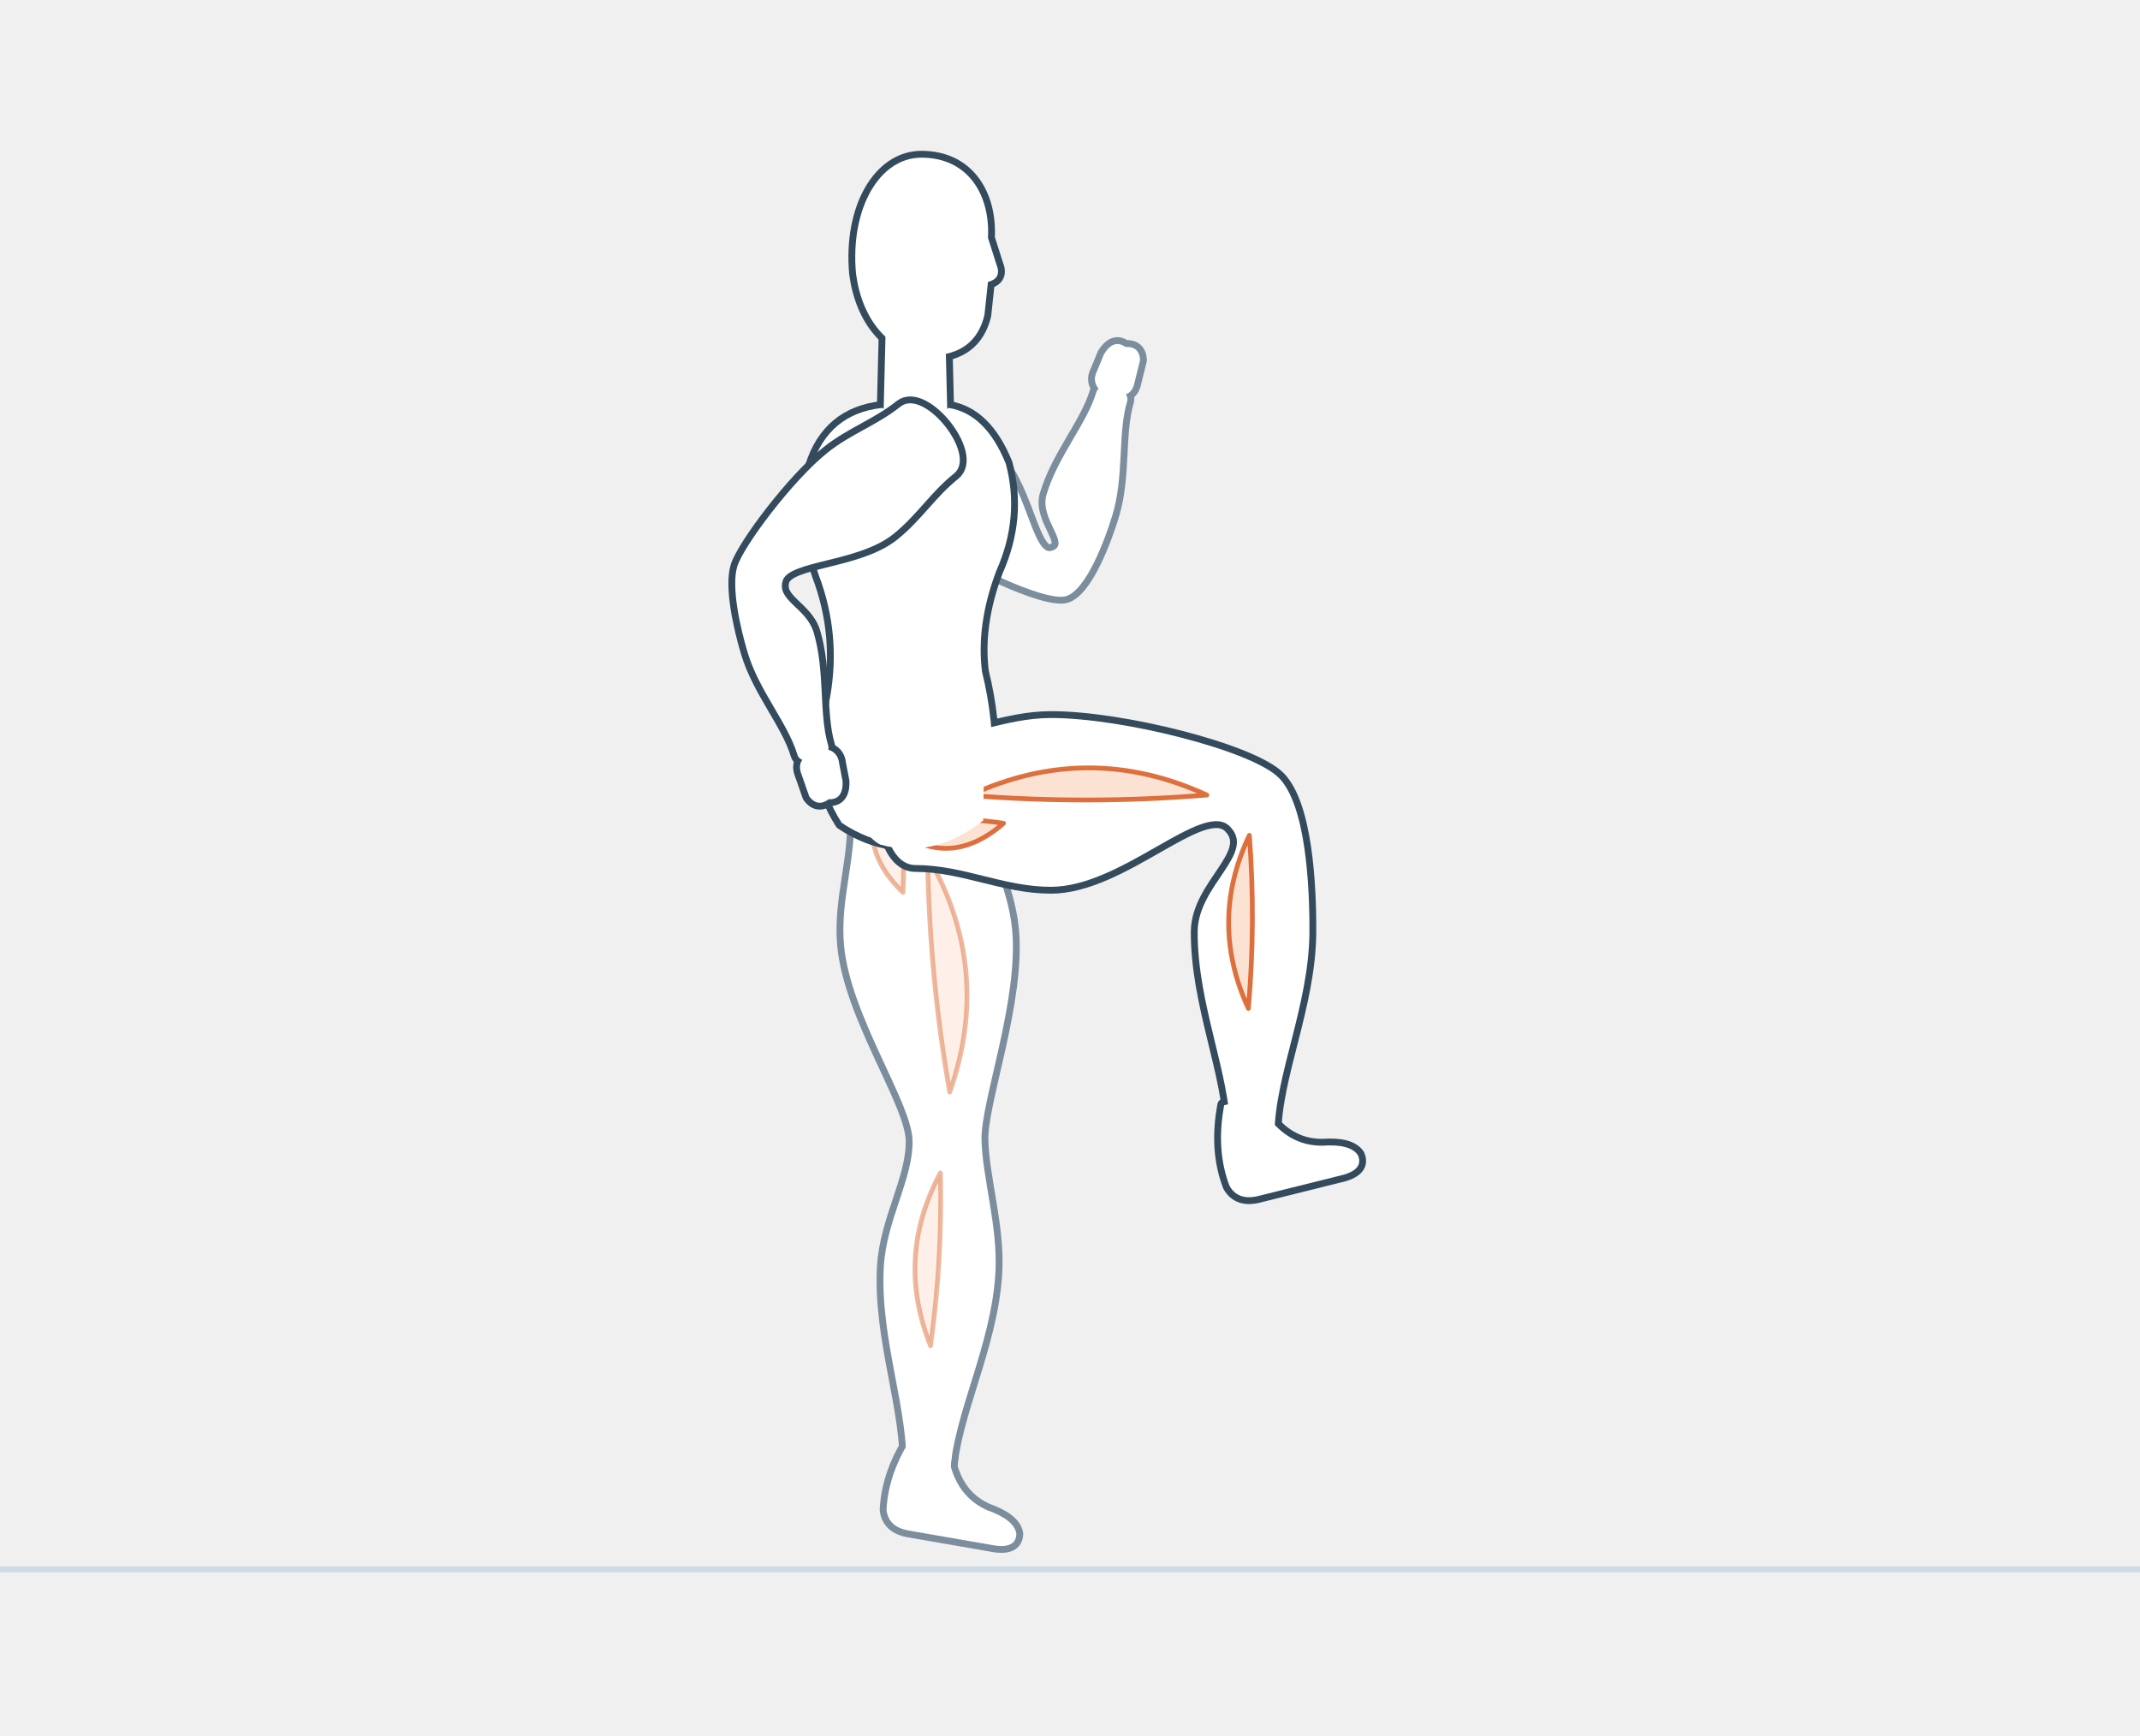
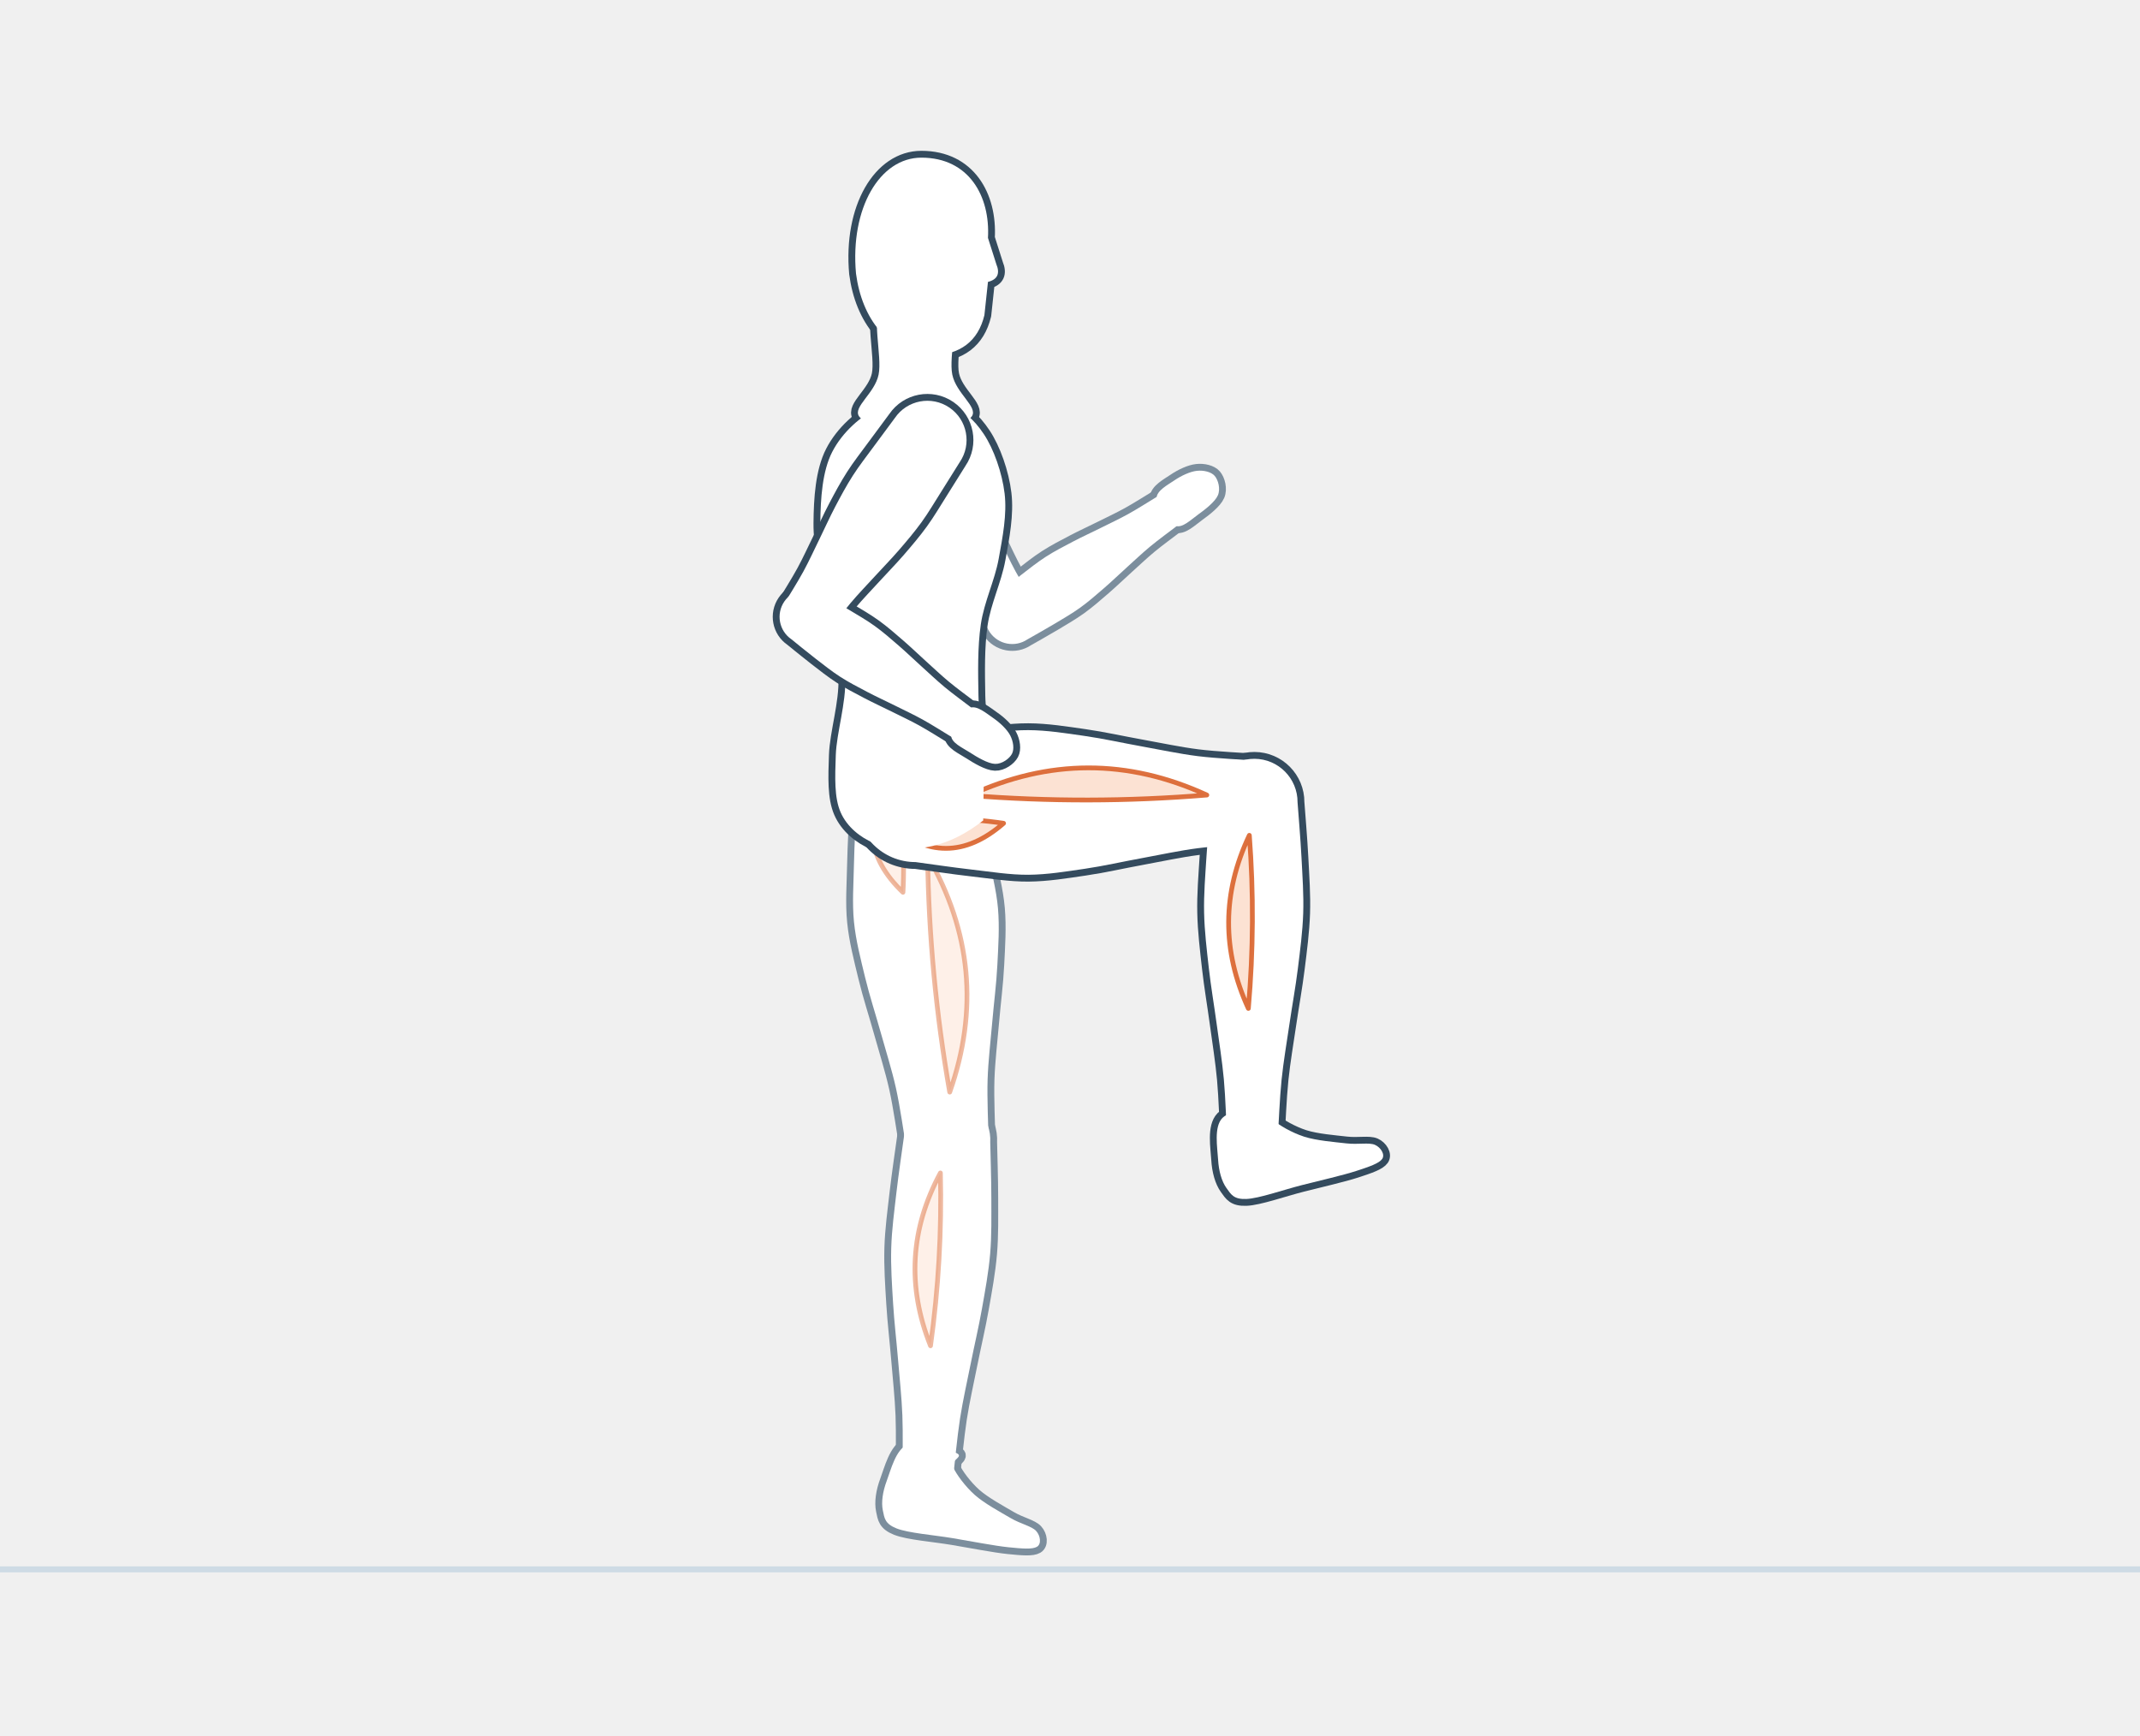
<svg xmlns="http://www.w3.org/2000/svg" viewBox="0 0 360 292">
  <path d="M0 264H360" stroke="#cedbe5" fill="none" />
  <g class="bw-human-athlete bw-human-outline bw-human-natural bw-human-sketch bw-human-side" stroke="#344b5e" stroke-width="1.05" stroke-linecap="round" stroke-linejoin="round">
    <g class="bw-silhouette-ink" stroke-width="2.3">
      <g class="bw-human-arm bw-human-arm-left" fill="#fff" stroke="#7c8e9d">
-         <path d="M145.511,79.649C149.451,82.792 151.831,86.736 155.771,89.879C161.682,94.592 175.939,101.349 179.341,100.283C182.743,99.218 185.921,90.701 187.163,86.542C189.115,80.008 188.008,72.883 189.605,67.536C190.262,65.337 185.088,63.792 184.431,65.991C182.834,71.337 178.001,76.687 176.049,83.222C174.806,87.381 180.351,91.583 176.949,92.649C173.547,93.715 172.656,80.832 166.745,76.119C162.805,72.976 158.430,71.534 154.489,68.391C150.549,65.249 141.570,76.507 145.511,79.649Z" />
+         <path d="M144.547,77.738C145.078,78.586 146.660,81.138 147.734,82.827C148.808,84.515 149.815,86.249 150.990,87.869C152.165,89.488 153.466,91.022 154.782,92.545C156.098,94.069 157.524,95.517 158.886,97.009C160.249,98.500 161.663,99.956 162.956,101.496C164.249,103.035 166.029,105.452 166.644,106.244A4.400,4.400 0 0 0 172.758,107.401A4.400,4.400 0 0 0 173.915,101.286C173.402,100.425 171.802,97.885 170.842,96.119C169.882,94.354 169.043,92.505 168.152,90.691C167.262,88.878 166.435,87.021 165.497,85.240C164.560,83.458 163.608,81.687 162.529,80.002C161.451,78.316 160.205,76.745 159.026,75.128C157.846,73.512 156.049,71.107 155.453,70.302A6.600,6.600 0 0 0 146.282,68.567A6.600,6.600 0 0 0 144.547,77.738Z" />
+         <path d="M172.857,107.546C173.606,107.116 175.873,105.855 177.351,104.966C178.829,104.077 180.329,103.219 181.727,102.212C183.125,101.205 184.427,100.059 185.739,98.925C187.050,97.791 188.305,96.575 189.596,95.410C190.886,94.246 192.151,93.044 193.482,91.939C194.813,90.834 196.899,89.308 197.583,88.781A3.000,3.000 0 0 0 198.371,84.613A3.000,3.000 0 0 0 194.203,83.824C193.463,84.268 191.280,85.652 189.765,86.487C188.251,87.323 186.669,88.061 185.114,88.837C183.559,89.612 181.968,90.336 180.433,91.143C178.899,91.949 177.355,92.743 175.907,93.676C174.459,94.610 173.113,95.692 171.745,96.743C170.377,97.794 168.375,99.444 167.701,99.984A4.576,4.576 0 0 0 166.498,106.343A4.576,4.576 0 0 0 172.857,107.546Z" />
        <g display="none" class="bw-muscle-traces" data-side="left" />
-         <g class="bw-human-hand" transform="translate(188.020,63.410) rotate(-73.368)">
-           <path d="M-3,-2.2 Q-2,-4 0,-3.6 L3,-3.3 Q6,-2.5 5.2,-.2 Q6,2 3.8,2.8 L-.5,3 Q-3,3 -3,-.2Z" />
+         <g class="bw-human-hand" transform="translate(198.785,84.331) rotate(-34.285)">
+           <path d="M-3.200,-2.800C-2.500,-3.867 -0.367,-3.600 1.000,-3.600C2.367,-3.600 4.000,-3.333 5.000,-2.800C6.000,-2.267 6.900,-1.300 7.000,-0.400C7.100,0.500 6.600,1.967 5.600,2.600C4.600,3.233 2.467,3.367 1.000,3.400C-0.467,3.433 -2.500,3.833 -3.200,2.800C-3.900,1.767 -3.900,-1.733 -3.200,-2.800Z" />
        </g>
      </g>
    </g>
    <g class="bw-silhouette-fill" stroke="none">
      <g class="bw-human-arm bw-human-arm-left" fill="#fff" stroke="none">
-         <path d="M145.511,79.649C149.451,82.792 151.831,86.736 155.771,89.879C161.682,94.592 175.939,101.349 179.341,100.283C182.743,99.218 185.921,90.701 187.163,86.542C189.115,80.008 188.008,72.883 189.605,67.536C190.262,65.337 185.088,63.792 184.431,65.991C182.834,71.337 178.001,76.687 176.049,83.222C174.806,87.381 180.351,91.583 176.949,92.649C173.547,93.715 172.656,80.832 166.745,76.119C162.805,72.976 158.430,71.534 154.489,68.391C150.549,65.249 141.570,76.507 145.511,79.649Z" />
+         <path d="M144.547,77.738C145.078,78.586 146.660,81.138 147.734,82.827C148.808,84.515 149.815,86.249 150.990,87.869C152.165,89.488 153.466,91.022 154.782,92.545C156.098,94.069 157.524,95.517 158.886,97.009C160.249,98.500 161.663,99.956 162.956,101.496C164.249,103.035 166.029,105.452 166.644,106.244A4.400,4.400 0 0 0 172.758,107.401A4.400,4.400 0 0 0 173.915,101.286C173.402,100.425 171.802,97.885 170.842,96.119C169.882,94.354 169.043,92.505 168.152,90.691C167.262,88.878 166.435,87.021 165.497,85.240C164.560,83.458 163.608,81.687 162.529,80.002C161.451,78.316 160.205,76.745 159.026,75.128C157.846,73.512 156.049,71.107 155.453,70.302A6.600,6.600 0 0 0 146.282,68.567A6.600,6.600 0 0 0 144.547,77.738Z" />
+         <path d="M172.857,107.546C173.606,107.116 175.873,105.855 177.351,104.966C178.829,104.077 180.329,103.219 181.727,102.212C183.125,101.205 184.427,100.059 185.739,98.925C187.050,97.791 188.305,96.575 189.596,95.410C190.886,94.246 192.151,93.044 193.482,91.939C194.813,90.834 196.899,89.308 197.583,88.781A3.000,3.000 0 0 0 198.371,84.613A3.000,3.000 0 0 0 194.203,83.824C193.463,84.268 191.280,85.652 189.765,86.487C188.251,87.323 186.669,88.061 185.114,88.837C183.559,89.612 181.968,90.336 180.433,91.143C178.899,91.949 177.355,92.743 175.907,93.676C174.459,94.610 173.113,95.692 171.745,96.743C170.377,97.794 168.375,99.444 167.701,99.984A4.576,4.576 0 0 0 166.498,106.343A4.576,4.576 0 0 0 172.857,107.546Z" />
        <g class="bw-muscle-traces" data-side="left" />
-         <g class="bw-human-hand" transform="translate(188.020,63.410) rotate(-73.368)">
-           <path d="M-3,-2.2 Q-2,-4 0,-3.6 L3,-3.3 Q6,-2.5 5.2,-.2 Q6,2 3.8,2.8 L-.5,3 Q-3,3 -3,-.2Z" />
+         <g class="bw-human-hand" transform="translate(198.785,84.331) rotate(-34.285)">
+           <path d="M-3.200,-2.800C-2.500,-3.867 -0.367,-3.600 1.000,-3.600C2.367,-3.600 4.000,-3.333 5.000,-2.800C6.000,-2.267 6.900,-1.300 7.000,-0.400C7.100,0.500 6.600,1.967 5.600,2.600C4.600,3.233 2.467,3.367 1.000,3.400C-0.467,3.433 -2.500,3.833 -3.200,2.800C-3.900,1.767 -3.900,-1.733 -3.200,-2.800Z" />
        </g>
      </g>
    </g>
    <g class="bw-silhouette-ink" stroke-width="2.3">
      <g class="bw-human-leg bw-human-leg-left" fill="#fff" stroke="#7c8e9d">
-         <path d="M143.546,135.999C144.290,143.944 141.244,151.100 141.988,159.045C143.104,170.963 153.399,185.438 153.516,191.877C153.633,198.316 149.131,205.212 148.683,213.039C147.980,225.339 152.999,237.405 152.423,247.469C152.243,250.609 159.631,251.032 159.811,247.892C160.387,237.828 166.749,226.413 167.453,214.113C167.900,206.286 165.231,198.106 165.114,191.667C164.998,185.228 171.380,168.314 170.264,156.397C169.520,148.451 165.198,141.986 164.454,134.041C163.769,126.723 142.860,128.681 143.546,135.999Z" />
+         <path d="M144.044,135.953C143.978,137.549 143.717,142.344 143.652,145.531C143.588,148.717 143.345,151.921 143.659,155.072C143.973,158.223 144.785,161.327 145.537,164.437C146.289,167.548 147.306,170.633 148.170,173.732C149.034,176.832 150.023,179.920 150.719,183.035C151.415,186.151 152.075,190.860 152.346,192.425A7.000,7.000 0 0 0 159.968,198.741A7.000,7.000 0 0 0 166.285,191.119C166.261,189.531 166.034,184.781 166.140,181.591C166.245,178.401 166.644,175.183 166.917,171.977C167.190,168.771 167.617,165.550 167.778,162.354C167.939,159.159 168.161,155.958 167.884,152.803C167.608,149.648 166.774,146.546 166.119,143.427C165.465,140.307 164.317,135.644 163.956,134.088A10.000,10.000 0 0 0 153.068,125.064A10.000,10.000 0 0 0 144.044,135.953Z" />
+         <path d="M152.047,191.356C151.839,192.902 151.151,197.537 150.797,200.633C150.444,203.729 150.019,206.821 149.927,209.932C149.834,213.043 150.052,216.171 150.243,219.299C150.433,222.426 150.811,225.563 151.070,228.694C151.330,231.826 151.675,234.961 151.801,238.085C151.926,241.208 151.820,245.876 151.824,247.435A4.300,4.300 0 0 0 155.871,251.973A4.300,4.300 0 0 0 160.410,247.926C160.591,246.378 161.018,241.728 161.499,238.640C161.980,235.551 162.681,232.475 163.296,229.394C163.911,226.313 164.643,223.239 165.189,220.154C165.735,217.069 166.308,213.985 166.571,210.884C166.834,207.783 166.765,204.663 166.767,201.547C166.769,198.431 166.614,193.747 166.583,192.188A7.280,7.280 0 0 0 159.731,184.504A7.280,7.280 0 0 0 152.047,191.356Z" />
        <g display="none" class="bw-muscle-traces" data-side="left">
          <g data-muscle="quadriceps">
            <path d="M156.045,143.988Q167.065,162.994 159.766,183.715Q156.303,164.002 156.045,143.988Z" fill="#f59e6b" fill-opacity="0.16" stroke="#d9622b" stroke-width=".8" stroke-opacity="0.45" />
          </g>
          <g data-muscle="glutes">
            <path d="M150.090,130.806Q142.630,141.237 151.897,150.102Q152.457,140.317 150.090,130.806Z" fill="#f59e6b" fill-opacity="0.16" stroke="#d9622b" stroke-width=".8" stroke-opacity="0.45" />
          </g>
          <g data-muscle="calves">
            <path d="M158.197,197.317Q150.576,211.465 156.534,226.389Q158.553,211.921 158.197,197.317Z" fill="#f59e6b" fill-opacity="0.16" stroke="#d9622b" stroke-width=".8" stroke-opacity="0.45" />
          </g>
        </g>
        <g class="bw-human-shoe bw-human-foot" transform="translate(156.117,247.680) rotate(9.847)" fill="#fff">
-           <path d="M-3.4,-6 Q-6.6,1 -5.8,7.4 Q-5,10.2 -1.5,10.2 L13.4,10.2 Q16.8,10 16.4,7.6 Q15.6,5.4 11,4.6 Q6,3.4 3.6,-1.6 L3.2,-6 Z" />
+           <path d="M-4.200,-4.000C-6.000,-2.900 -6.233,0.667 -6.600,2.600C-6.967,4.533 -6.900,6.333 -6.400,7.600C-5.900,8.867 -5.667,9.767 -3.600,10.200C-1.533,10.633 2.817,10.217 6.000,10.200C9.183,10.183 13.133,10.267 15.500,10.100C17.867,9.933 19.517,9.783 20.200,9.200C20.883,8.617 20.467,7.267 19.600,6.600C18.733,5.933 16.867,5.900 15.000,5.200C13.133,4.500 10.233,3.533 8.400,2.400C6.567,1.267 4.700,-0.533 4.000,-1.600C3.300,-2.667 5.567,-3.600 4.200,-4.000C2.833,-4.400 -2.400,-5.100 -4.200,-4.000Z" />
        </g>
      </g>
    </g>
    <g class="bw-silhouette-fill" stroke="none">
      <g class="bw-human-leg bw-human-leg-left" fill="#fff" stroke="none">
-         <path d="M143.546,135.999C144.290,143.944 141.244,151.100 141.988,159.045C143.104,170.963 153.399,185.438 153.516,191.877C153.633,198.316 149.131,205.212 148.683,213.039C147.980,225.339 152.999,237.405 152.423,247.469C152.243,250.609 159.631,251.032 159.811,247.892C160.387,237.828 166.749,226.413 167.453,214.113C167.900,206.286 165.231,198.106 165.114,191.667C164.998,185.228 171.380,168.314 170.264,156.397C169.520,148.451 165.198,141.986 164.454,134.041C163.769,126.723 142.860,128.681 143.546,135.999Z" />
+         <path d="M144.044,135.953C143.978,137.549 143.717,142.344 143.652,145.531C143.588,148.717 143.345,151.921 143.659,155.072C143.973,158.223 144.785,161.327 145.537,164.437C146.289,167.548 147.306,170.633 148.170,173.732C149.034,176.832 150.023,179.920 150.719,183.035C151.415,186.151 152.075,190.860 152.346,192.425A7.000,7.000 0 0 0 159.968,198.741A7.000,7.000 0 0 0 166.285,191.119C166.261,189.531 166.034,184.781 166.140,181.591C166.245,178.401 166.644,175.183 166.917,171.977C167.190,168.771 167.617,165.550 167.778,162.354C167.939,159.159 168.161,155.958 167.884,152.803C167.608,149.648 166.774,146.546 166.119,143.427C165.465,140.307 164.317,135.644 163.956,134.088A10.000,10.000 0 0 0 153.068,125.064A10.000,10.000 0 0 0 144.044,135.953Z" />
+         <path d="M152.047,191.356C151.839,192.902 151.151,197.537 150.797,200.633C150.444,203.729 150.019,206.821 149.927,209.932C149.834,213.043 150.052,216.171 150.243,219.299C150.433,222.426 150.811,225.563 151.070,228.694C151.330,231.826 151.675,234.961 151.801,238.085C151.926,241.208 151.820,245.876 151.824,247.435A4.300,4.300 0 0 0 155.871,251.973A4.300,4.300 0 0 0 160.410,247.926C160.591,246.378 161.018,241.728 161.499,238.640C161.980,235.551 162.681,232.475 163.296,229.394C163.911,226.313 164.643,223.239 165.189,220.154C165.735,217.069 166.308,213.985 166.571,210.884C166.834,207.783 166.765,204.663 166.767,201.547C166.769,198.431 166.614,193.747 166.583,192.188A7.280,7.280 0 0 0 159.731,184.504A7.280,7.280 0 0 0 152.047,191.356Z" />
        <g class="bw-muscle-traces" data-side="left">
          <g data-muscle="quadriceps">
            <path d="M156.045,143.988Q167.065,162.994 159.766,183.715Q156.303,164.002 156.045,143.988Z" fill="#f59e6b" fill-opacity="0.16" stroke="#d9622b" stroke-width=".8" stroke-opacity="0.45" />
          </g>
          <g data-muscle="glutes">
            <path d="M150.090,130.806Q142.630,141.237 151.897,150.102Q152.457,140.317 150.090,130.806Z" fill="#f59e6b" fill-opacity="0.16" stroke="#d9622b" stroke-width=".8" stroke-opacity="0.45" />
          </g>
          <g data-muscle="calves">
            <path d="M158.197,197.317Q150.576,211.465 156.534,226.389Q158.553,211.921 158.197,197.317Z" fill="#f59e6b" fill-opacity="0.16" stroke="#d9622b" stroke-width=".8" stroke-opacity="0.45" />
          </g>
        </g>
        <g class="bw-human-shoe bw-human-foot" transform="translate(156.117,247.680) rotate(9.847)" fill="#fff">
-           <path d="M-3.4,-6 Q-6.6,1 -5.8,7.4 Q-5,10.2 -1.5,10.2 L13.4,10.2 Q16.8,10 16.4,7.6 Q15.6,5.4 11,4.6 Q6,3.4 3.6,-1.6 L3.2,-6 Z" />
+           <path d="M-4.200,-4.000C-6.000,-2.900 -6.233,0.667 -6.600,2.600C-6.967,4.533 -6.900,6.333 -6.400,7.600C-5.900,8.867 -5.667,9.767 -3.600,10.200C-1.533,10.633 2.817,10.217 6.000,10.200C9.183,10.183 13.133,10.267 15.500,10.100C17.867,9.933 19.517,9.783 20.200,9.200C20.883,8.617 20.467,7.267 19.600,6.600C18.733,5.933 16.867,5.900 15.000,5.200C13.133,4.500 10.233,3.533 8.400,2.400C6.567,1.267 4.700,-0.533 4.000,-1.600C3.300,-2.667 5.567,-3.600 4.200,-4.000C2.833,-4.400 -2.400,-5.100 -4.200,-4.000Z" />
        </g>
      </g>
    </g>
    <g class="bw-silhouette-ink" stroke-width="2.3">
      <g class="bw-human-torso" transform="translate(154.000,135.020) rotate(0.000)">
        <g transform="translate(0 -67) rotate(0.000) scale(1) translate(0 67)">
-           <path d="M-5,-80L-5.4,-64Q0,-61.5 5.4,-64L5,-80Z" fill="#fff" />
+           <path d="M-5.600,-84.000C-7.567,-82.000 -5.550,-75.167 -6.200,-72.000C-6.850,-68.833 -10.533,-66.583 -9.500,-65.000C-8.467,-63.417 -3.167,-62.500 0.000,-62.500C3.167,-62.500 8.467,-63.417 9.500,-65.000C10.533,-66.583 6.850,-68.833 6.200,-72.000C5.550,-75.167 7.567,-82.000 5.600,-84.000C3.633,-86.000 -3.633,-86.000 -5.600,-84.000Z" fill="#fff" />
          <path d="M1,-108.5C9,-108.5 12.6,-102 12.2,-95L13.6,-90.6Q14.6,-88.2 12.2,-87.6L11.6,-82Q10,-75.4 2.6,-75.2C-4.6,-75.6 -9,-81.4 -10,-89C-11,-100 -6,-108.5 1,-108.5Z" fill="#fff" />
        </g>
        <g transform="scale(1.000 1)">
-           <path d="M-5.6,-66.4Q-14.6,-65.4 -17.4,-56.6Q-19.6,-47 -15.800,-37Q-12.400,-27 -14.6,-16.5Q-18.4,-6 -12.4,3.4Q-4,9 6,6Q12.6,3.6 13,-5Q13.2,-14 11.2,-22Q10.2,-30 13.6,-39Q17.6,-48 15.2,-57Q11.8,-65.4 5.6,-66.4Q0,-63.2 -5.6,-66.4Z" fill="#fff" />
+           <path d="M5.000,-67.000C7.917,-66.250 9.833,-64.500 11.500,-62.000C13.167,-59.500 14.583,-55.500 15.000,-52.000C15.417,-48.500 14.667,-44.667 14.000,-41.000C13.333,-37.333 11.567,-33.833 11.000,-30.000C10.433,-26.167 10.533,-21.833 10.600,-18.000C10.667,-14.167 11.750,-10.500 11.400,-7.000C11.050,-3.500 10.233,0.633 8.500,3.000C6.767,5.367 3.583,6.567 1.000,7.200C-1.583,7.833 -4.733,7.733 -7.000,6.800C-9.267,5.867 -11.533,4.067 -12.600,1.600C-13.667,-0.867 -13.533,-4.233 -13.400,-8.000C-13.267,-11.767 -11.667,-16.667 -11.800,-21.000C-11.933,-25.333 -13.500,-29.667 -14.200,-34.000C-14.900,-38.333 -16.033,-42.833 -16.000,-47.000C-15.967,-51.167 -15.667,-55.750 -14.000,-59.000C-12.333,-62.250 -9.167,-65.167 -6.000,-66.500C-2.833,-67.833 2.083,-67.750 5.000,-67.000Z" fill="#fff" />
          <g display="none" class="bw-muscle-traces bw-torso-muscles" />
        </g>
      </g>
      <g class="bw-human-leg bw-human-leg-right" fill="#fff" stroke="#344b5e">
-         <path d="M154.017,145.520C161.997,145.507 168.844,149.195 176.824,149.182C188.794,149.162 202.346,134.456 206.891,139.019C211.435,143.581 201.522,148.872 201.478,156.712C201.408,169.032 207.042,180.824 206.986,190.904C206.968,194.049 214.368,194.090 214.386,190.945C214.442,180.865 220.208,169.138 220.277,156.818C220.321,148.978 219.654,135.395 215.109,130.832C210.564,126.270 188.746,120.762 176.776,120.782C168.796,120.796 161.963,124.507 153.983,124.520C146.633,124.532 146.667,145.532 154.017,145.520Z" />
+         <path d="M154.017,145.020C155.600,145.231 160.351,145.931 163.519,146.287C166.686,146.643 169.854,147.178 173.020,147.154C176.187,147.130 179.353,146.606 182.519,146.142C185.684,145.678 188.850,144.948 192.016,144.371C195.181,143.795 198.347,143.093 201.513,142.685C204.679,142.278 209.428,142.052 211.012,141.925A7.000,7.000 0 0 0 218.000,134.914A7.000,7.000 0 0 0 210.988,127.925C209.405,127.804 204.654,127.594 201.487,127.197C198.320,126.800 195.152,126.108 191.984,125.543C188.817,124.977 185.649,124.257 182.481,123.804C179.314,123.350 176.146,122.836 172.980,122.823C169.813,122.809 166.647,123.356 163.481,123.722C160.315,124.088 155.566,124.804 153.983,125.020A10.000,10.000 0 0 0 144.000,135.037A10.000,10.000 0 0 0 154.017,145.020Z" />
+         <path d="M203.720,134.885C203.592,136.439 203.143,141.104 202.950,144.214C202.756,147.324 202.492,150.434 202.560,153.545C202.627,156.657 203.006,159.770 203.357,162.883C203.709,165.996 204.247,169.110 204.668,172.224C205.089,175.337 205.595,178.451 205.881,181.564C206.167,184.677 206.302,189.344 206.386,190.900A4.300,4.300 0 0 0 210.662,195.224A4.300,4.300 0 0 0 214.986,190.949C215.087,189.394 215.274,184.728 215.595,181.619C215.917,178.509 216.458,175.401 216.913,172.293C217.369,169.184 217.942,166.076 218.328,162.967C218.715,159.858 219.128,156.749 219.231,153.639C219.334,150.528 219.104,147.416 218.946,144.303C218.787,141.191 218.391,136.522 218.280,134.966A7.280,7.280 0 0 0 211.041,127.646A7.280,7.280 0 0 0 203.720,134.885Z" />
        <g display="none" class="bw-muscle-traces" data-side="right">
          <g data-muscle="quadriceps">
            <path d="M163.118,133.805Q183.053,124.572 203.018,133.739Q183.071,135.382 163.118,133.805Z" fill="#f59e6b" fill-opacity="0.3" stroke="#d9622b" stroke-width=".8" stroke-opacity="0.9" />
          </g>
          <g data-muscle="glutes">
            <path d="M149.446,138.528Q159.150,146.912 168.826,138.495Q159.133,137.042 149.446,138.528Z" fill="#f59e6b" fill-opacity="0.3" stroke="#d9622b" stroke-width=".8" stroke-opacity="0.9" />
          </g>
          <g data-muscle="calves">
            <path d="M210.169,140.521Q203.287,155.042 210.005,169.640Q211.277,155.087 210.169,140.521Z" fill="#f59e6b" fill-opacity="0.3" stroke="#d9622b" stroke-width=".8" stroke-opacity="0.9" />
          </g>
        </g>
        <g class="bw-human-shoe bw-human-foot" transform="translate(210.686,190.925) rotate(-14.000)" fill="#fff">
-           <path d="M-3.4,-6 Q-6.6,1 -5.8,7.4 Q-5,10.2 -1.5,10.2 L13.4,10.2 Q16.8,10 16.4,7.6 Q15.6,5.4 11,4.6 Q6,3.4 3.6,-1.6 L3.2,-6 Z" />
+           <path d="M-4.200,-4.000C-6.000,-2.900 -6.233,0.667 -6.600,2.600C-6.967,4.533 -6.900,6.333 -6.400,7.600C-5.900,8.867 -5.667,9.767 -3.600,10.200C-1.533,10.633 2.817,10.217 6.000,10.200C9.183,10.183 13.133,10.267 15.500,10.100C17.867,9.933 19.517,9.783 20.200,9.200C20.883,8.617 20.467,7.267 19.600,6.600C18.733,5.933 16.867,5.900 15.000,5.200C13.133,4.500 10.233,3.533 8.400,2.400C6.567,1.267 4.700,-0.533 4.000,-1.600C3.300,-2.667 5.567,-3.600 4.200,-4.000C2.833,-4.400 -2.400,-5.100 -4.200,-4.000Z" />
        </g>
      </g>
      <g transform="translate(154.000,135.020) rotate(0.000)" fill="#fff" stroke="none">
        <path d="M-12,-12Q0,-9 11.6,-12L11.4,3Q3,9.6 -6,7Q-11.4,4 -12,-12Z" />
      </g>
    </g>
    <g class="bw-silhouette-fill" stroke="none">
      <g class="bw-human-torso" transform="translate(154.000,135.020) rotate(0.000)">
        <g transform="translate(0 -67) rotate(0.000) scale(1) translate(0 67)">
-           <path d="M-5,-80L-5.4,-64Q0,-61.5 5.4,-64L5,-80Z" fill="#fff" />
+           <path d="M-5.600,-84.000C-7.567,-82.000 -5.550,-75.167 -6.200,-72.000C-6.850,-68.833 -10.533,-66.583 -9.500,-65.000C-8.467,-63.417 -3.167,-62.500 0.000,-62.500C3.167,-62.500 8.467,-63.417 9.500,-65.000C10.533,-66.583 6.850,-68.833 6.200,-72.000C5.550,-75.167 7.567,-82.000 5.600,-84.000C3.633,-86.000 -3.633,-86.000 -5.600,-84.000Z" fill="#fff" />
          <path d="M1,-108.5C9,-108.5 12.6,-102 12.2,-95L13.6,-90.6Q14.6,-88.2 12.2,-87.6L11.6,-82Q10,-75.4 2.6,-75.2C-4.6,-75.6 -9,-81.4 -10,-89C-11,-100 -6,-108.5 1,-108.5Z" fill="#fff" />
        </g>
        <g transform="scale(1.000 1)">
-           <path d="M-5.6,-66.4Q-14.6,-65.4 -17.4,-56.6Q-19.6,-47 -15.800,-37Q-12.400,-27 -14.6,-16.5Q-18.4,-6 -12.4,3.4Q-4,9 6,6Q12.6,3.6 13,-5Q13.2,-14 11.2,-22Q10.2,-30 13.6,-39Q17.6,-48 15.2,-57Q11.8,-65.4 5.6,-66.4Q0,-63.2 -5.6,-66.4Z" fill="#fff" />
+           <path d="M5.000,-67.000C7.917,-66.250 9.833,-64.500 11.500,-62.000C13.167,-59.500 14.583,-55.500 15.000,-52.000C15.417,-48.500 14.667,-44.667 14.000,-41.000C13.333,-37.333 11.567,-33.833 11.000,-30.000C10.433,-26.167 10.533,-21.833 10.600,-18.000C10.667,-14.167 11.750,-10.500 11.400,-7.000C11.050,-3.500 10.233,0.633 8.500,3.000C6.767,5.367 3.583,6.567 1.000,7.200C-1.583,7.833 -4.733,7.733 -7.000,6.800C-9.267,5.867 -11.533,4.067 -12.600,1.600C-13.667,-0.867 -13.533,-4.233 -13.400,-8.000C-13.267,-11.767 -11.667,-16.667 -11.800,-21.000C-11.933,-25.333 -13.500,-29.667 -14.200,-34.000C-14.900,-38.333 -16.033,-42.833 -16.000,-47.000C-15.967,-51.167 -15.667,-55.750 -14.000,-59.000C-12.333,-62.250 -9.167,-65.167 -6.000,-66.500C-2.833,-67.833 2.083,-67.750 5.000,-67.000Z" fill="#fff" />
          <g class="bw-muscle-traces bw-torso-muscles" />
        </g>
      </g>
      <g class="bw-human-leg bw-human-leg-right" fill="#fff" stroke="none">
-         <path d="M154.017,145.520C161.997,145.507 168.844,149.195 176.824,149.182C188.794,149.162 202.346,134.456 206.891,139.019C211.435,143.581 201.522,148.872 201.478,156.712C201.408,169.032 207.042,180.824 206.986,190.904C206.968,194.049 214.368,194.090 214.386,190.945C214.442,180.865 220.208,169.138 220.277,156.818C220.321,148.978 219.654,135.395 215.109,130.832C210.564,126.270 188.746,120.762 176.776,120.782C168.796,120.796 161.963,124.507 153.983,124.520C146.633,124.532 146.667,145.532 154.017,145.520Z" />
+         <path d="M154.017,145.020C155.600,145.231 160.351,145.931 163.519,146.287C166.686,146.643 169.854,147.178 173.020,147.154C176.187,147.130 179.353,146.606 182.519,146.142C185.684,145.678 188.850,144.948 192.016,144.371C195.181,143.795 198.347,143.093 201.513,142.685C204.679,142.278 209.428,142.052 211.012,141.925A7.000,7.000 0 0 0 218.000,134.914A7.000,7.000 0 0 0 210.988,127.925C209.405,127.804 204.654,127.594 201.487,127.197C198.320,126.800 195.152,126.108 191.984,125.543C188.817,124.977 185.649,124.257 182.481,123.804C179.314,123.350 176.146,122.836 172.980,122.823C169.813,122.809 166.647,123.356 163.481,123.722C160.315,124.088 155.566,124.804 153.983,125.020A10.000,10.000 0 0 0 144.000,135.037A10.000,10.000 0 0 0 154.017,145.020Z" />
+         <path d="M203.720,134.885C203.592,136.439 203.143,141.104 202.950,144.214C202.756,147.324 202.492,150.434 202.560,153.545C202.627,156.657 203.006,159.770 203.357,162.883C203.709,165.996 204.247,169.110 204.668,172.224C205.089,175.337 205.595,178.451 205.881,181.564C206.167,184.677 206.302,189.344 206.386,190.900A4.300,4.300 0 0 0 210.662,195.224A4.300,4.300 0 0 0 214.986,190.949C215.087,189.394 215.274,184.728 215.595,181.619C215.917,178.509 216.458,175.401 216.913,172.293C217.369,169.184 217.942,166.076 218.328,162.967C218.715,159.858 219.128,156.749 219.231,153.639C219.334,150.528 219.104,147.416 218.946,144.303C218.787,141.191 218.391,136.522 218.280,134.966A7.280,7.280 0 0 0 211.041,127.646A7.280,7.280 0 0 0 203.720,134.885Z" />
        <g class="bw-muscle-traces" data-side="right">
          <g data-muscle="quadriceps">
            <path d="M163.118,133.805Q183.053,124.572 203.018,133.739Q183.071,135.382 163.118,133.805Z" fill="#f59e6b" fill-opacity="0.3" stroke="#d9622b" stroke-width=".8" stroke-opacity="0.9" />
          </g>
          <g data-muscle="glutes">
            <path d="M149.446,138.528Q159.150,146.912 168.826,138.495Q159.133,137.042 149.446,138.528Z" fill="#f59e6b" fill-opacity="0.3" stroke="#d9622b" stroke-width=".8" stroke-opacity="0.9" />
          </g>
          <g data-muscle="calves">
            <path d="M210.169,140.521Q203.287,155.042 210.005,169.640Q211.277,155.087 210.169,140.521Z" fill="#f59e6b" fill-opacity="0.3" stroke="#d9622b" stroke-width=".8" stroke-opacity="0.9" />
          </g>
        </g>
        <g class="bw-human-shoe bw-human-foot" transform="translate(210.686,190.925) rotate(-14.000)" fill="#fff">
-           <path d="M-3.4,-6 Q-6.6,1 -5.8,7.4 Q-5,10.2 -1.5,10.2 L13.4,10.2 Q16.8,10 16.4,7.6 Q15.6,5.4 11,4.6 Q6,3.4 3.6,-1.6 L3.2,-6 Z" />
+           <path d="M-4.200,-4.000C-6.000,-2.900 -6.233,0.667 -6.600,2.600C-6.967,4.533 -6.900,6.333 -6.400,7.600C-5.900,8.867 -5.667,9.767 -3.600,10.200C-1.533,10.633 2.817,10.217 6.000,10.200C9.183,10.183 13.133,10.267 15.500,10.100C17.867,9.933 19.517,9.783 20.200,9.200C20.883,8.617 20.467,7.267 19.600,6.600C18.733,5.933 16.867,5.900 15.000,5.200C13.133,4.500 10.233,3.533 8.400,2.400C6.567,1.267 4.700,-0.533 4.000,-1.600C3.300,-2.667 5.567,-3.600 4.200,-4.000C2.833,-4.400 -2.400,-5.100 -4.200,-4.000Z" />
        </g>
      </g>
      <g transform="translate(154.000,135.020) rotate(0.000)" fill="#fff" stroke="none">
        <path d="M-12,-12Q0,-9 11.6,-12L11.4,3Q3,9.6 -6,7Q-11.4,4 -12,-12Z" />
      </g>
    </g>
    <g class="bw-silhouette-ink" stroke-width="2.3">
      <g class="bw-human-arm bw-human-arm-right" fill="#fff" stroke="#344b5e">
-         <path d="M151.511,68.391C147.570,71.534 143.195,72.976 139.255,76.119C133.344,80.832 125.104,91.869 124.038,95.270C122.972,98.672 124.516,105.552 125.758,109.711C127.710,116.245 132.543,121.596 134.141,126.942C134.797,129.141 139.972,127.596 139.315,125.397C137.718,120.050 138.824,112.925 136.872,106.391C135.630,102.232 130.606,101.064 131.672,97.662C132.738,94.261 144.318,94.592 150.229,89.879C154.169,86.736 156.549,82.792 160.489,79.649C164.430,76.507 155.451,65.249 151.511,68.391Z" />
+         <path d="M150.547,70.302C149.951,71.107 148.154,73.512 146.974,75.128C145.795,76.745 144.549,78.316 143.471,80.002C142.392,81.687 141.440,83.458 140.503,85.240C139.565,87.021 138.738,88.878 137.848,90.691C136.957,92.505 136.118,94.354 135.158,96.119C134.198,97.885 132.598,100.425 132.085,101.286A4.400,4.400 0 0 0 133.242,107.401A4.400,4.400 0 0 0 139.356,106.244C139.971,105.452 141.751,103.035 143.044,101.496C144.337,99.956 145.751,98.500 147.114,97.009C148.476,95.517 149.902,94.069 151.218,92.545C152.534,91.022 153.835,89.488 155.010,87.869C156.185,86.249 157.192,84.515 158.266,82.827C159.340,81.138 160.922,78.586 161.453,77.738A6.600,6.600 0 0 0 159.718,68.567A6.600,6.600 0 0 0 150.547,70.302Z" />
+         <path d="M133.143,107.546C133.817,108.086 135.819,109.736 137.187,110.787C138.554,111.838 139.901,112.921 141.349,113.854C142.797,114.787 144.341,115.581 145.875,116.387C147.409,117.194 149.001,117.918 150.556,118.694C152.111,119.469 153.693,120.208 155.207,121.043C156.722,121.878 158.905,123.262 159.645,123.706A3.000,3.000 0 0 0 163.813,122.917A3.000,3.000 0 0 0 163.025,118.749C162.341,118.223 160.255,116.696 158.924,115.591C157.593,114.486 156.328,113.284 155.038,112.120C153.747,110.956 152.492,109.739 151.181,108.605C149.869,107.472 148.567,106.325 147.169,105.318C145.771,104.311 144.271,103.453 142.793,102.564C141.315,101.675 139.048,100.414 138.299,99.984A4.576,4.576 0 0 0 131.940,101.187A4.576,4.576 0 0 0 133.143,107.546Z" />
        <g display="none" class="bw-muscle-traces" data-side="right" />
-         <g class="bw-human-hand" transform="translate(137.729,129.523) rotate(73.368)">
-           <path d="M-3,-2.2 Q-2,-4 0,-3.6 L3,-3.3 Q6,-2.5 5.2,-.2 Q6,2 3.8,2.8 L-.5,3 Q-3,3 -3,-.2Z" />
+         <g class="bw-human-hand" transform="translate(164.227,123.199) rotate(34.285)">
+           <path d="M-3.200,-2.800C-2.500,-3.867 -0.367,-3.600 1.000,-3.600C2.367,-3.600 4.000,-3.333 5.000,-2.800C6.000,-2.267 6.900,-1.300 7.000,-0.400C7.100,0.500 6.600,1.967 5.600,2.600C4.600,3.233 2.467,3.367 1.000,3.400C-0.467,3.433 -2.500,3.833 -3.200,2.800C-3.900,1.767 -3.900,-1.733 -3.200,-2.800Z" />
        </g>
      </g>
    </g>
    <g class="bw-silhouette-fill" stroke="none">
      <g class="bw-human-arm bw-human-arm-right" fill="#fff" stroke="none">
-         <path d="M151.511,68.391C147.570,71.534 143.195,72.976 139.255,76.119C133.344,80.832 125.104,91.869 124.038,95.270C122.972,98.672 124.516,105.552 125.758,109.711C127.710,116.245 132.543,121.596 134.141,126.942C134.797,129.141 139.972,127.596 139.315,125.397C137.718,120.050 138.824,112.925 136.872,106.391C135.630,102.232 130.606,101.064 131.672,97.662C132.738,94.261 144.318,94.592 150.229,89.879C154.169,86.736 156.549,82.792 160.489,79.649C164.430,76.507 155.451,65.249 151.511,68.391Z" />
+         <path d="M150.547,70.302C149.951,71.107 148.154,73.512 146.974,75.128C145.795,76.745 144.549,78.316 143.471,80.002C142.392,81.687 141.440,83.458 140.503,85.240C139.565,87.021 138.738,88.878 137.848,90.691C136.957,92.505 136.118,94.354 135.158,96.119C134.198,97.885 132.598,100.425 132.085,101.286A4.400,4.400 0 0 0 133.242,107.401A4.400,4.400 0 0 0 139.356,106.244C139.971,105.452 141.751,103.035 143.044,101.496C144.337,99.956 145.751,98.500 147.114,97.009C148.476,95.517 149.902,94.069 151.218,92.545C152.534,91.022 153.835,89.488 155.010,87.869C156.185,86.249 157.192,84.515 158.266,82.827C159.340,81.138 160.922,78.586 161.453,77.738A6.600,6.600 0 0 0 159.718,68.567A6.600,6.600 0 0 0 150.547,70.302Z" />
+         <path d="M133.143,107.546C133.817,108.086 135.819,109.736 137.187,110.787C138.554,111.838 139.901,112.921 141.349,113.854C142.797,114.787 144.341,115.581 145.875,116.387C147.409,117.194 149.001,117.918 150.556,118.694C152.111,119.469 153.693,120.208 155.207,121.043C156.722,121.878 158.905,123.262 159.645,123.706A3.000,3.000 0 0 0 163.813,122.917A3.000,3.000 0 0 0 163.025,118.749C162.341,118.223 160.255,116.696 158.924,115.591C157.593,114.486 156.328,113.284 155.038,112.120C153.747,110.956 152.492,109.739 151.181,108.605C149.869,107.472 148.567,106.325 147.169,105.318C145.771,104.311 144.271,103.453 142.793,102.564C141.315,101.675 139.048,100.414 138.299,99.984A4.576,4.576 0 0 0 131.940,101.187A4.576,4.576 0 0 0 133.143,107.546Z" />
        <g class="bw-muscle-traces" data-side="right" />
-         <g class="bw-human-hand" transform="translate(137.729,129.523) rotate(73.368)">
-           <path d="M-3,-2.2 Q-2,-4 0,-3.6 L3,-3.3 Q6,-2.5 5.2,-.2 Q6,2 3.8,2.8 L-.5,3 Q-3,3 -3,-.2Z" />
+         <g class="bw-human-hand" transform="translate(164.227,123.199) rotate(34.285)">
+           <path d="M-3.200,-2.800C-2.500,-3.867 -0.367,-3.600 1.000,-3.600C2.367,-3.600 4.000,-3.333 5.000,-2.800C6.000,-2.267 6.900,-1.300 7.000,-0.400C7.100,0.500 6.600,1.967 5.600,2.600C4.600,3.233 2.467,3.367 1.000,3.400C-0.467,3.433 -2.500,3.833 -3.200,2.800C-3.900,1.767 -3.900,-1.733 -3.200,-2.800Z" />
        </g>
      </g>
    </g>
  </g>
</svg>
